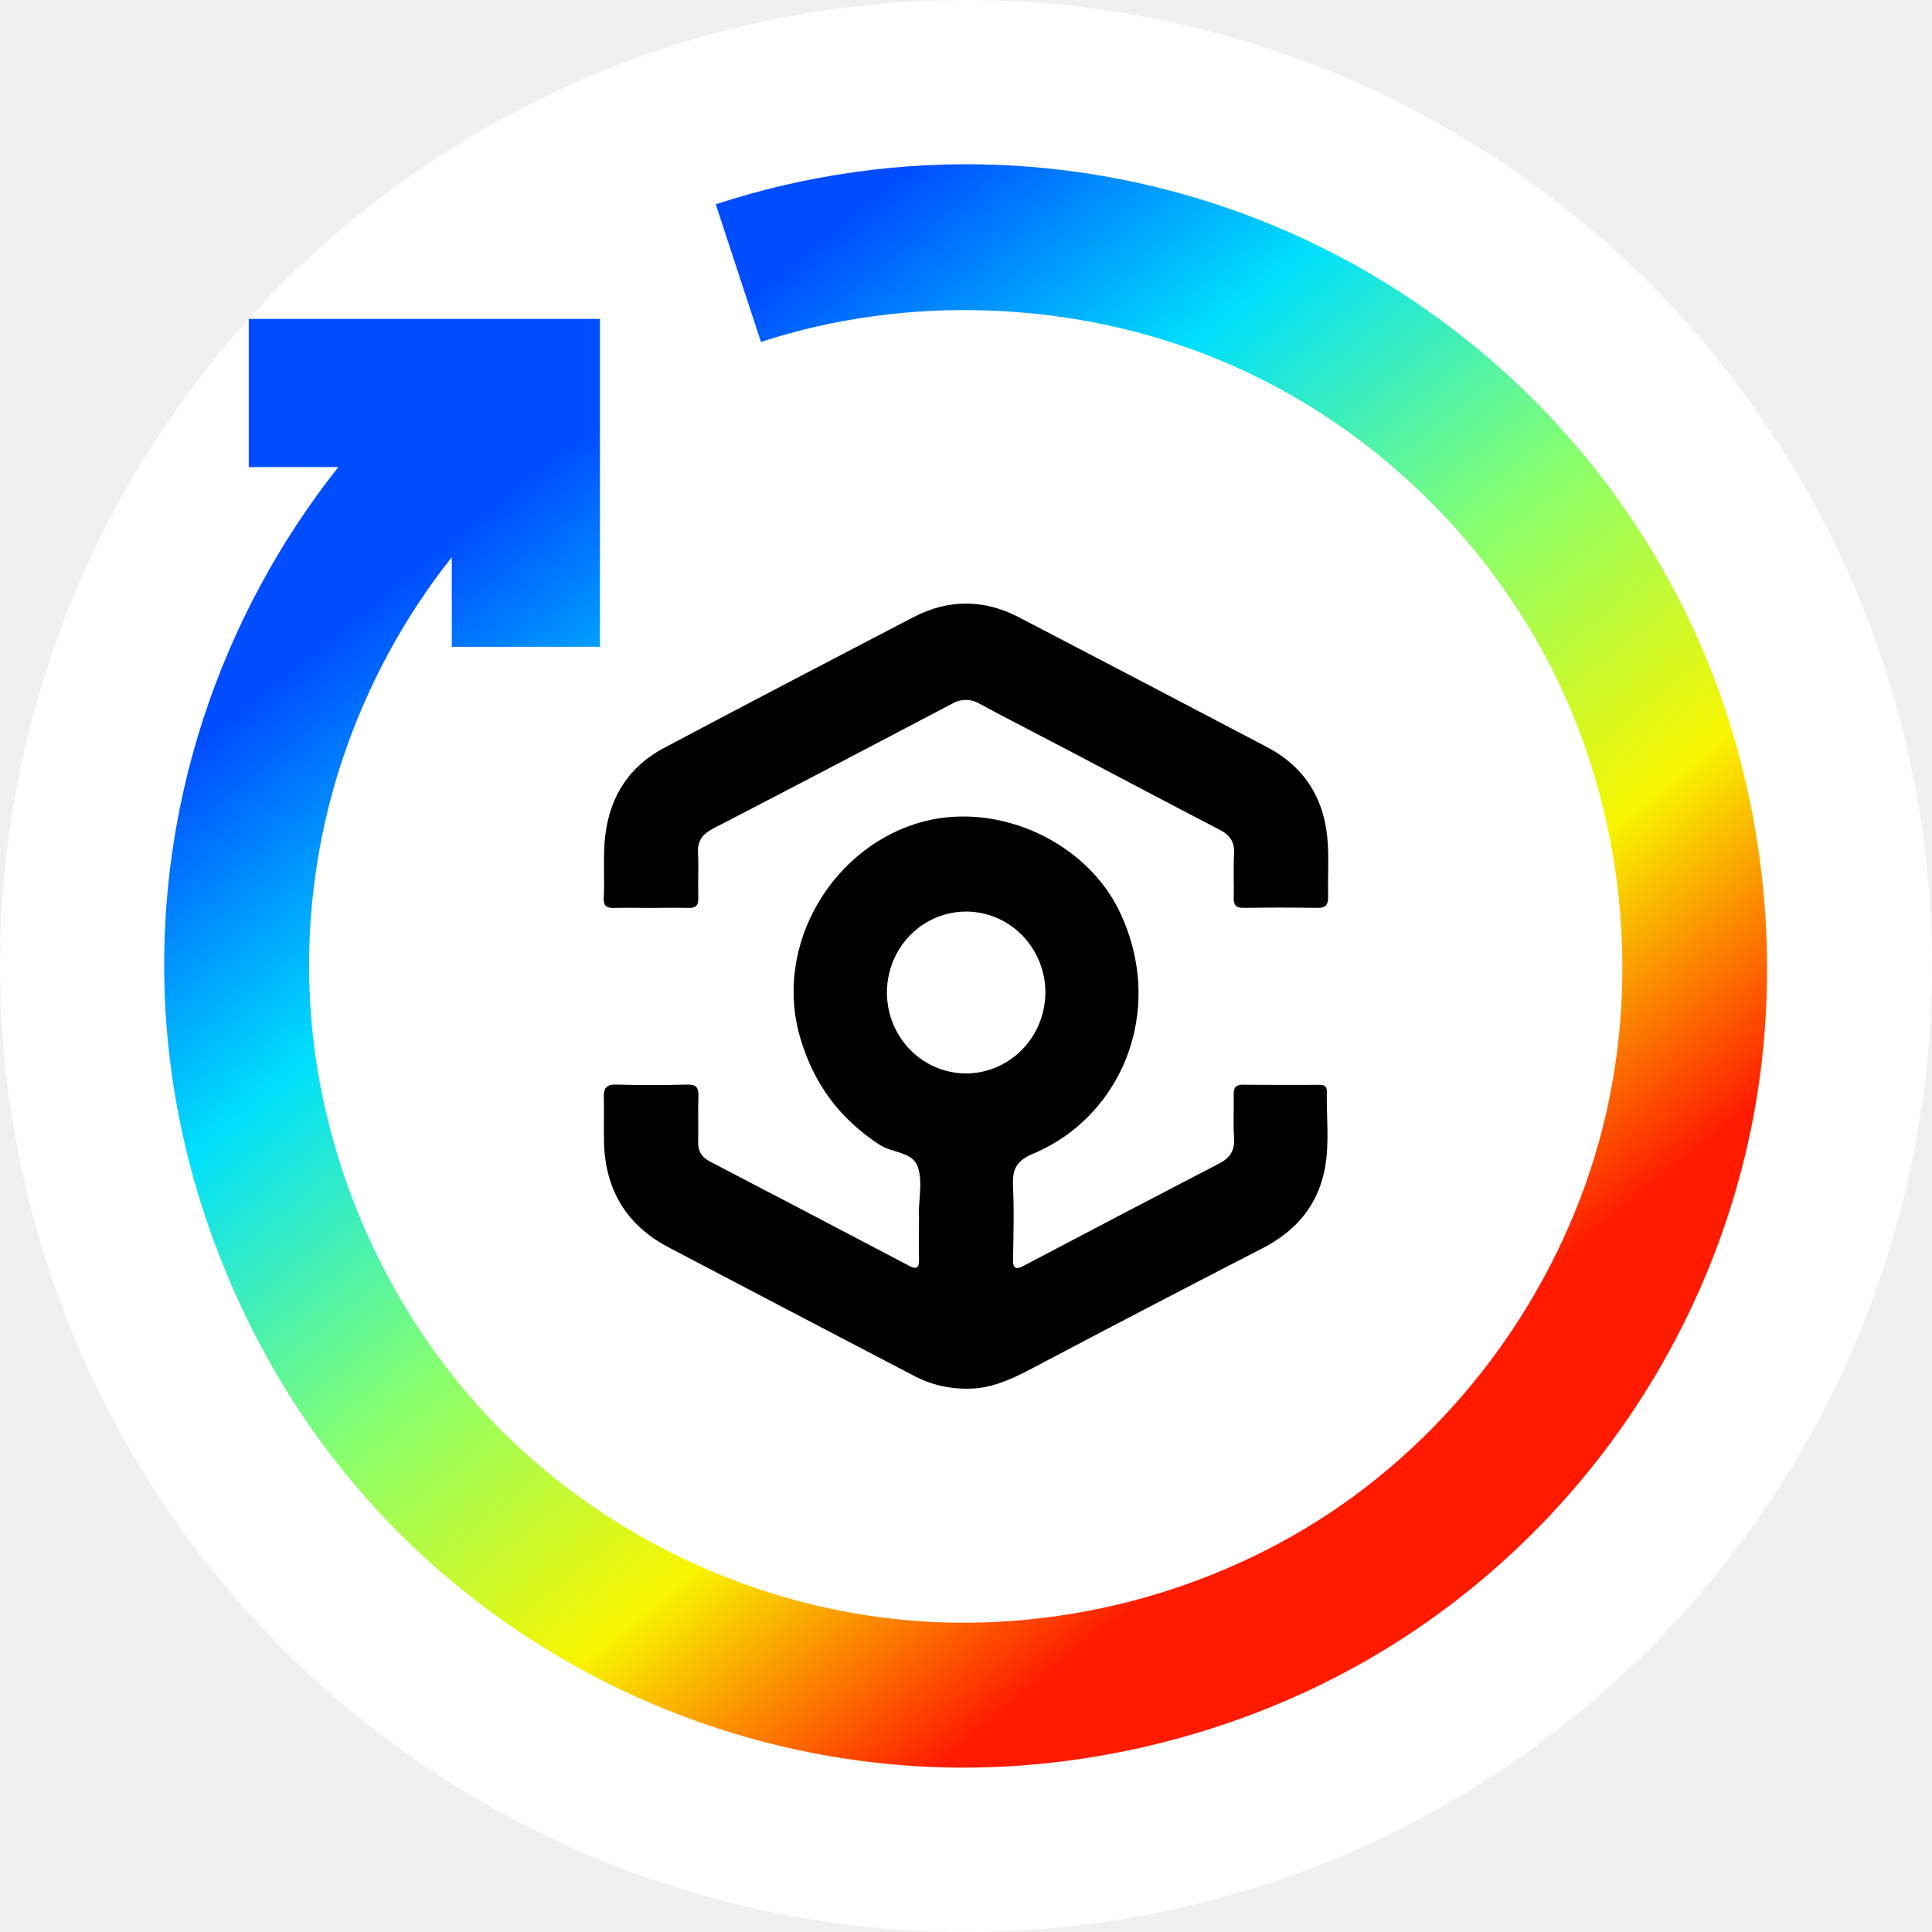
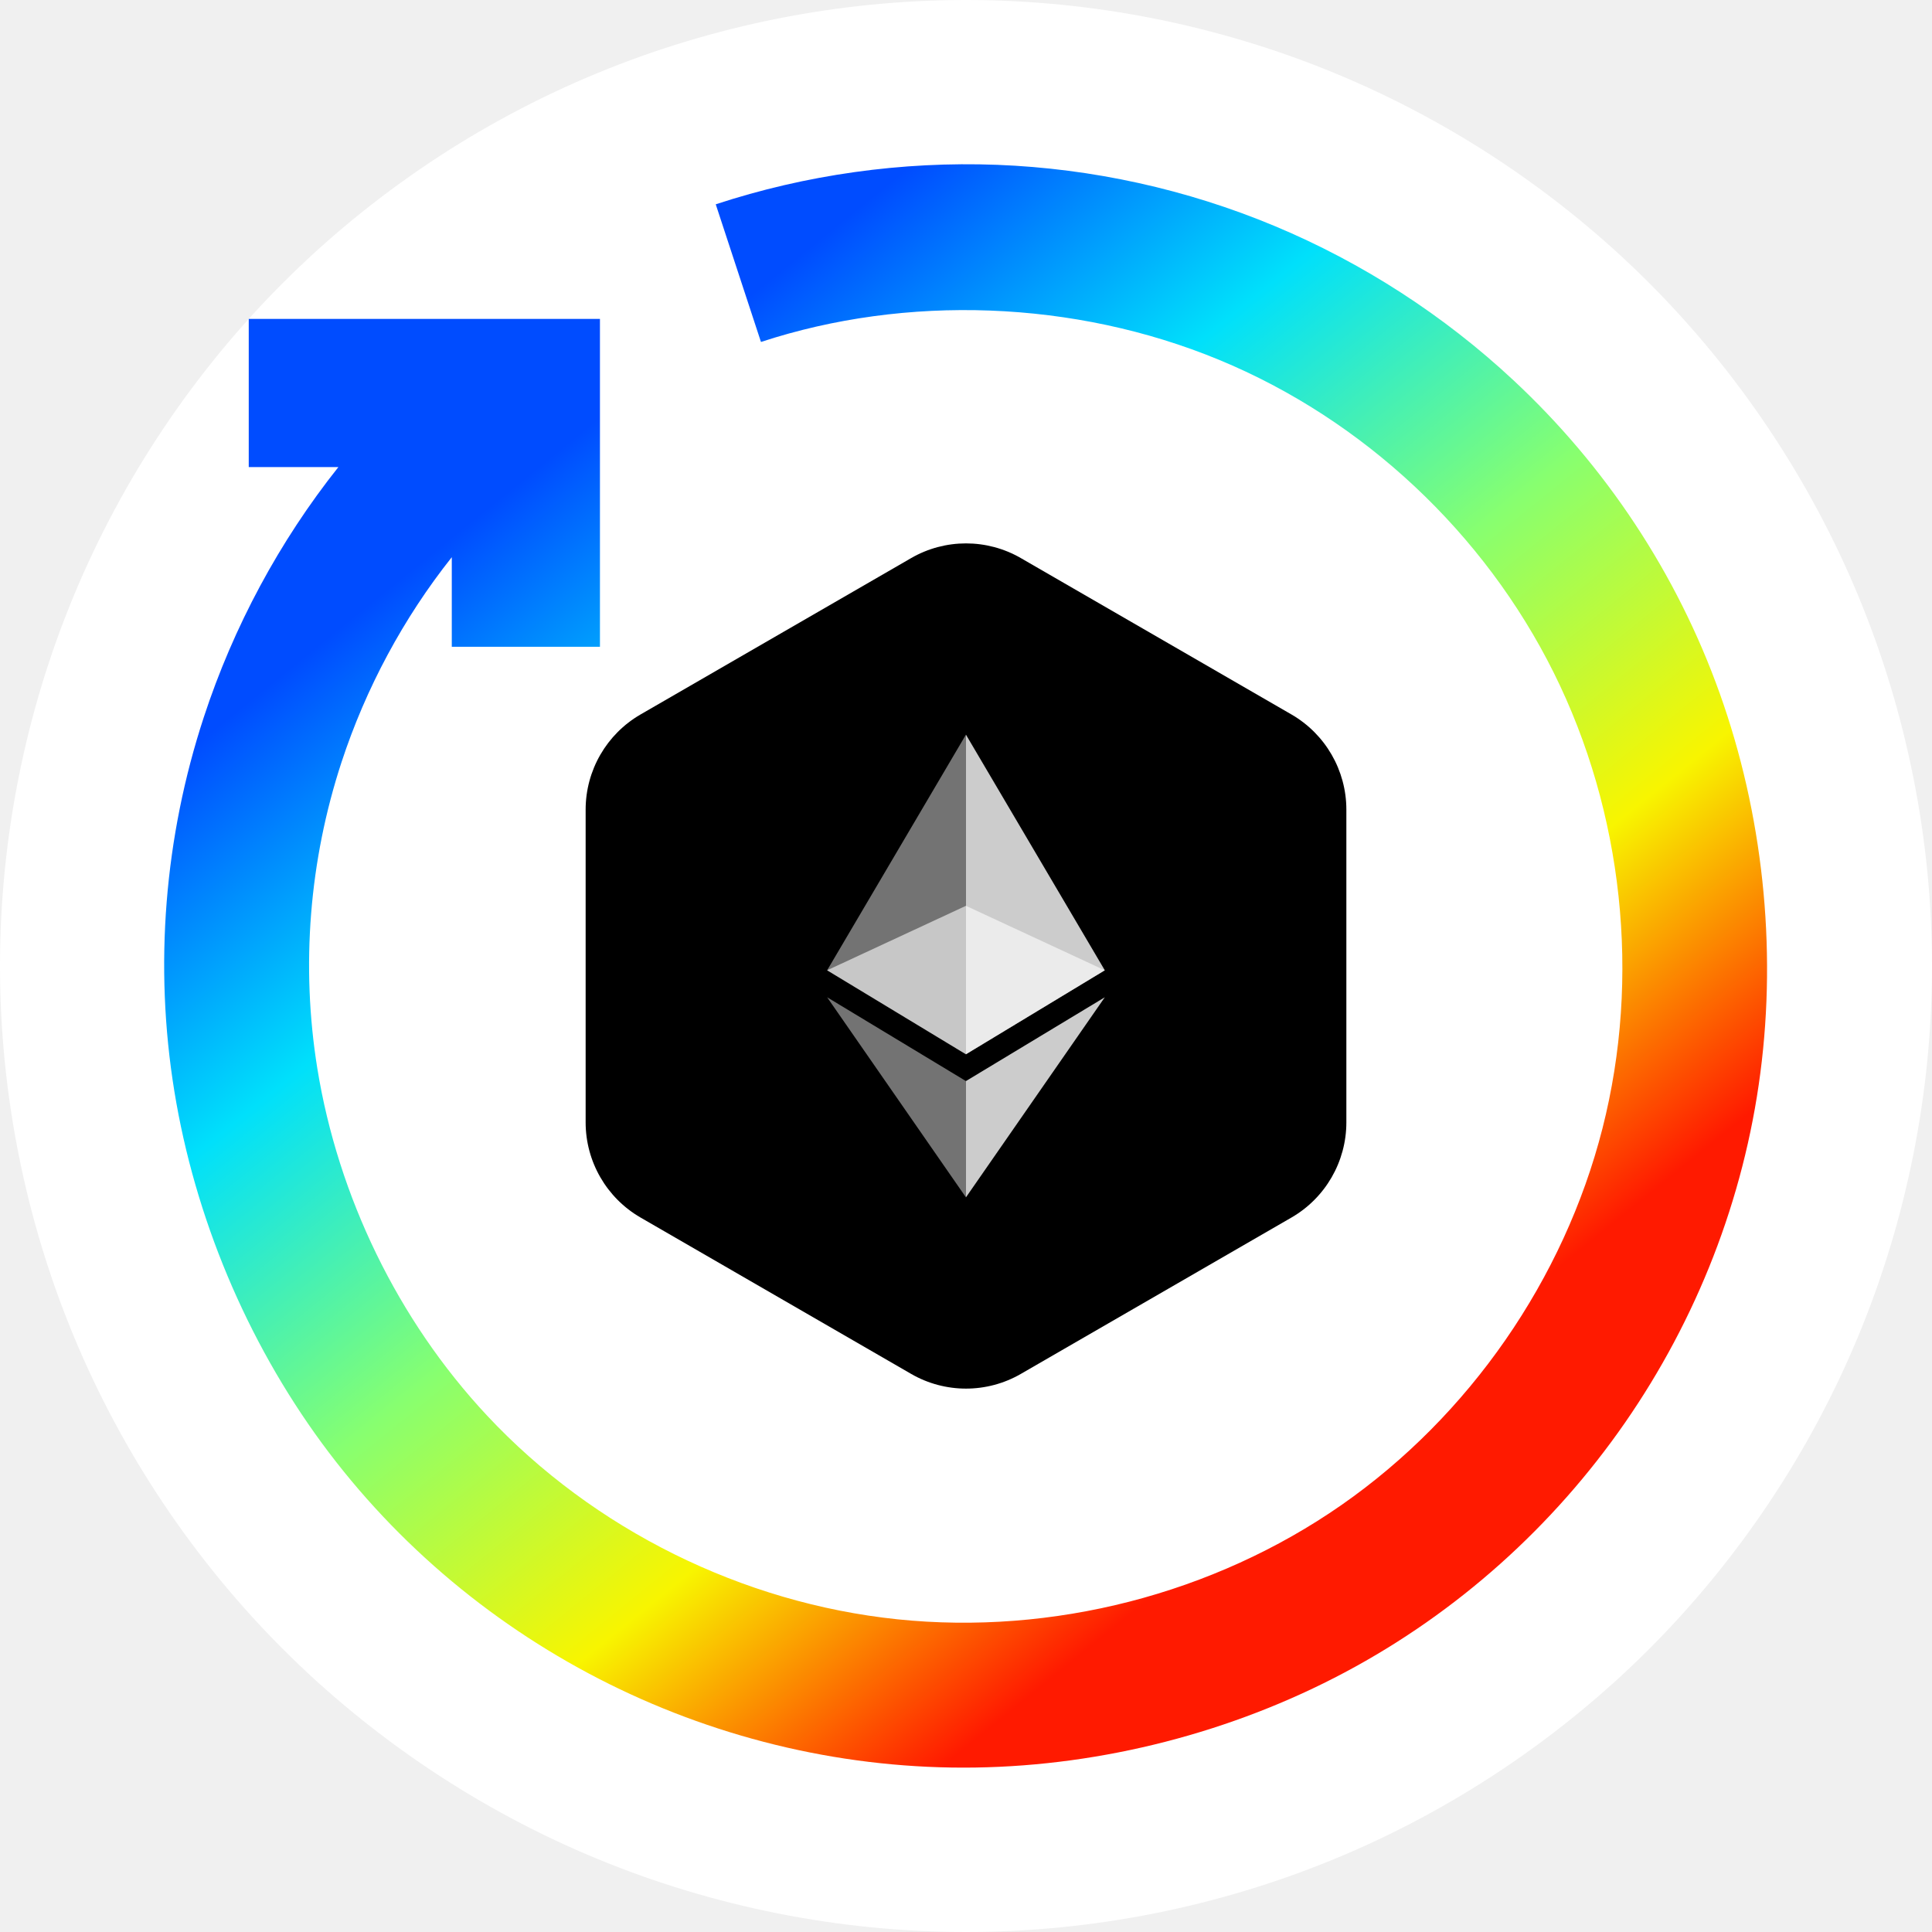
<svg xmlns="http://www.w3.org/2000/svg" width="32" height="32" viewBox="0 0 32 32" fill="none">
-   <path fill-rule="evenodd" clip-rule="evenodd" d="M32 16C32 13.906 31.583 11.812 30.782 9.877C29.98 7.942 28.794 6.167 27.314 4.686C25.833 3.205 24.058 2.019 22.123 1.218C20.188 0.417 18.094 -6.10352e-05 16 -6.10352e-05C13.906 -6.10352e-05 11.812 0.417 9.877 1.218C7.942 2.019 6.167 3.205 4.686 4.686C3.205 6.167 2.019 7.942 1.218 9.877C0.416 11.812 0 13.906 0 16C0 18.094 0.416 20.188 1.218 22.123C2.019 24.058 3.205 25.833 4.686 27.314C6.167 28.794 7.942 29.981 9.877 30.782C11.812 31.583 13.906 32 16 32C18.094 32 20.188 31.583 22.123 30.782C24.058 29.981 25.833 28.794 27.314 27.314C28.794 25.833 29.98 24.058 30.782 22.123C31.583 20.188 32 18.094 32 16Z" fill="white" />
-   <path fill-rule="evenodd" clip-rule="evenodd" d="M11.855 3.384C13.345 2.894 14.938 2.67 16.516 2.73C18.094 2.791 19.658 3.136 21.113 3.744C22.568 4.352 23.915 5.223 25.067 6.298C26.592 7.719 27.775 9.498 28.485 11.487C29.195 13.476 29.431 15.676 29.157 17.771C28.884 19.866 28.1 21.855 26.914 23.566C25.728 25.277 24.14 26.708 22.275 27.7C20.409 28.692 18.266 29.244 16.154 29.276C14.042 29.308 11.96 28.82 10.095 27.895C8.231 26.97 6.583 25.606 5.332 23.904C4.082 22.201 3.227 20.159 2.888 18.075C2.549 15.991 2.725 13.865 3.375 11.881C3.866 10.382 4.628 8.964 5.605 7.736H4.12V5.282H9.937V10.713H7.483V9.229C6.683 10.236 6.059 11.397 5.656 12.626C5.124 14.251 4.981 15.995 5.256 17.697C5.599 19.814 6.589 21.865 8.067 23.446C9.834 25.336 12.3 26.554 14.866 26.821C17.432 27.087 20.099 26.403 22.217 24.929C24.335 23.454 25.905 21.19 26.542 18.69C27.179 16.189 26.884 13.452 25.735 11.142C24.586 8.832 22.584 6.948 20.189 5.959C17.795 4.969 15.008 4.874 12.604 5.664L11.855 3.384Z" fill="url(#paint0_linear)" />
  <g clip-path="url(#clip0)">
-     <path d="M15.218 20.122C15.218 19.853 15.284 19.56 15.2 19.322C15.112 19.075 14.771 19.097 14.56 18.956C13.916 18.531 13.488 17.969 13.259 17.206C12.79 15.636 13.817 13.987 15.308 13.604C16.558 13.283 18.013 13.951 18.559 15.13C19.318 16.77 18.556 18.505 17.114 19.108C16.818 19.231 16.765 19.382 16.779 19.662C16.799 20.057 16.786 20.453 16.779 20.849C16.777 20.994 16.808 21.043 16.952 20.967C18.03 20.399 19.11 19.834 20.19 19.273C20.366 19.184 20.454 19.063 20.44 18.851C20.423 18.613 20.44 18.372 20.434 18.133C20.43 18.006 20.475 17.964 20.599 17.966C21.002 17.972 21.404 17.968 21.806 17.969C21.885 17.969 21.979 17.954 21.977 18.082C21.968 18.499 22.021 18.921 21.948 19.334C21.835 19.958 21.469 20.387 20.919 20.671C19.699 21.299 18.482 21.933 17.267 22.574C16.863 22.786 16.471 23.013 15.993 23.001C15.707 23 15.425 22.933 15.169 22.804C13.802 22.091 12.437 21.376 11.074 20.66C10.381 20.296 10.023 19.712 10.004 18.915C9.998 18.669 10.008 18.422 10.001 18.176C9.997 18.029 10.037 17.96 10.199 17.964C10.594 17.975 10.989 17.974 11.385 17.964C11.533 17.961 11.573 18.014 11.568 18.158C11.558 18.404 11.571 18.651 11.563 18.898C11.558 19.059 11.615 19.163 11.758 19.238C12.858 19.811 13.957 20.386 15.055 20.964C15.175 21.028 15.225 21.009 15.222 20.862C15.216 20.615 15.222 20.368 15.222 20.122H15.218ZM17.315 16.433C17.314 16.168 17.236 15.909 17.09 15.689C16.945 15.469 16.739 15.298 16.499 15.198C16.259 15.097 15.995 15.072 15.74 15.125C15.486 15.178 15.252 15.307 15.07 15.495C14.887 15.684 14.763 15.923 14.714 16.184C14.664 16.444 14.692 16.714 14.792 16.958C14.893 17.203 15.062 17.412 15.279 17.558C15.496 17.704 15.75 17.781 16.01 17.78C16.357 17.776 16.689 17.633 16.933 17.381C17.178 17.129 17.315 16.788 17.315 16.433Z" fill="black" />
-     <path d="M10.786 15.038C10.581 15.038 10.376 15.033 10.171 15.038C10.053 15.042 9.995 15.011 10 14.877C10.018 14.527 9.983 14.175 10.027 13.824C10.108 13.178 10.429 12.692 10.99 12.393C12.365 11.662 13.745 10.944 15.127 10.223C15.706 9.922 16.295 9.922 16.875 10.223C18.249 10.939 19.621 11.657 20.991 12.377C21.633 12.716 21.958 13.269 21.994 13.998C22.009 14.281 21.991 14.566 21.998 14.85C22 14.982 21.962 15.04 21.825 15.037C21.415 15.031 21.005 15.031 20.595 15.037C20.466 15.037 20.431 14.988 20.434 14.865C20.441 14.627 20.426 14.387 20.44 14.147C20.451 13.948 20.376 13.833 20.203 13.744C19.387 13.322 18.578 12.891 17.765 12.464C17.251 12.194 16.734 11.931 16.224 11.656C16.155 11.614 16.076 11.593 15.996 11.593C15.916 11.593 15.838 11.614 15.769 11.656C14.451 12.35 13.13 13.041 11.805 13.727C11.635 13.817 11.55 13.927 11.561 14.131C11.574 14.377 11.558 14.625 11.566 14.871C11.57 15 11.522 15.042 11.4 15.038C11.196 15.032 10.991 15.037 10.786 15.038Z" fill="black" />
+     <path fill-rule="evenodd" clip-rule="evenodd" d="M32 16C32 13.906 31.583 11.812 30.782 9.877C29.98 7.942 28.794 6.167 27.314 4.686C25.833 3.205 24.058 2.019 22.123 1.218C20.188 0.417 18.094 -6.10352e-05 16 -6.10352e-05C13.906 -6.10352e-05 11.812 0.417 9.877 1.218C7.942 2.019 6.167 3.205 4.686 4.686C3.205 6.167 2.019 7.942 1.218 9.877C0.416 11.812 0 13.906 0 16C0 18.094 0.416 20.188 1.218 22.123C2.019 24.058 3.205 25.833 4.686 27.314C6.167 28.794 7.942 29.981 9.877 30.782C11.812 31.583 13.906 32 16 32C18.094 32 20.188 31.583 22.123 30.782C24.058 29.981 25.833 28.794 27.314 27.314C28.794 25.833 29.98 24.058 30.782 22.123C31.583 20.188 32 18.094 32 16Z" fill="white" />
+     <path fill-rule="evenodd" clip-rule="evenodd" d="M11.855 3.384C13.345 2.894 14.938 2.67 16.516 2.73C18.094 2.791 19.658 3.136 21.113 3.744C22.568 4.352 23.915 5.223 25.067 6.298C26.592 7.719 27.775 9.498 28.485 11.487C29.195 13.476 29.431 15.676 29.157 17.771C28.884 19.866 28.1 21.855 26.914 23.566C25.728 25.277 24.14 26.708 22.274 27.7C20.409 28.692 18.266 29.244 16.154 29.276C14.042 29.308 11.96 28.82 10.095 27.895C8.231 26.97 6.583 25.606 5.332 23.904C4.082 22.201 3.227 20.159 2.888 18.075C2.549 15.991 2.725 13.865 3.375 11.881C3.866 10.382 4.628 8.964 5.605 7.736H4.12V5.282H9.937V10.713H7.483V9.229C6.683 10.236 6.059 11.397 5.656 12.626C5.124 14.251 4.981 15.995 5.256 17.697C5.599 19.814 6.589 21.865 8.067 23.446C9.834 25.336 12.3 26.554 14.866 26.821C17.432 27.087 20.099 26.403 22.217 24.929C24.335 23.454 25.905 21.19 26.542 18.69C27.179 16.189 26.884 13.452 25.735 11.142C24.586 8.832 22.584 6.948 20.189 5.959C17.794 4.969 15.008 4.874 12.604 5.664L11.855 3.384Z" fill="url(#paint0_linear)" />
+     <path d="M15.091 9.244C15.653 8.919 16.347 8.919 16.909 9.244L21.391 11.834C21.953 12.159 22.3 12.76 22.3 13.41V18.59C22.3 19.24 21.953 19.841 21.391 20.166L16.909 22.756C16.347 23.081 15.653 23.081 15.091 22.756L10.609 20.166C10.047 19.841 9.7 19.24 9.7 18.59V13.41C9.7 12.76 10.047 12.159 10.609 11.834L15.091 9.244Z" fill="black" />
+     <path opacity="0.6" d="M15.999 17.462L18.299 16.071L15.999 15.003L13.7 16.071L15.999 17.462Z" fill="white" />
+     <path opacity="0.45" d="M15.999 15.003V12.168L13.7 16.071L15.999 17.462V15.003Z" fill="white" />
+     <path opacity="0.8" d="M15.999 17.462L18.299 16.071L15.999 12.168V15.003V17.462Z" fill="white" />
+     <path opacity="0.45" d="M15.999 17.906L13.7 16.518L15.999 19.832V17.906Z" fill="white" />
+     <path opacity="0.8" d="M18.299 16.518L15.999 17.906V19.832L18.299 16.518Z" fill="white" />
  </g>
  <defs>
    <linearGradient id="paint0_linear" x1="2.043" y1="13.297" x2="15.222" y2="29.576" gradientUnits="userSpaceOnUse">
      <stop stop-color="#004CFF" />
      <stop offset="0.252" stop-color="#00E0FB" />
      <stop offset="0.506" stop-color="#87FF70" />
      <stop offset="0.755" stop-color="#F8F500" />
      <stop offset="1" stop-color="#FF1A00" />
    </linearGradient>
    <clipPath id="clip0">
-       <rect width="12" height="13" fill="white" transform="translate(10 10)" />
+       <rect width="32" height="32" fill="white" />
    </clipPath>
  </defs>
</svg>
